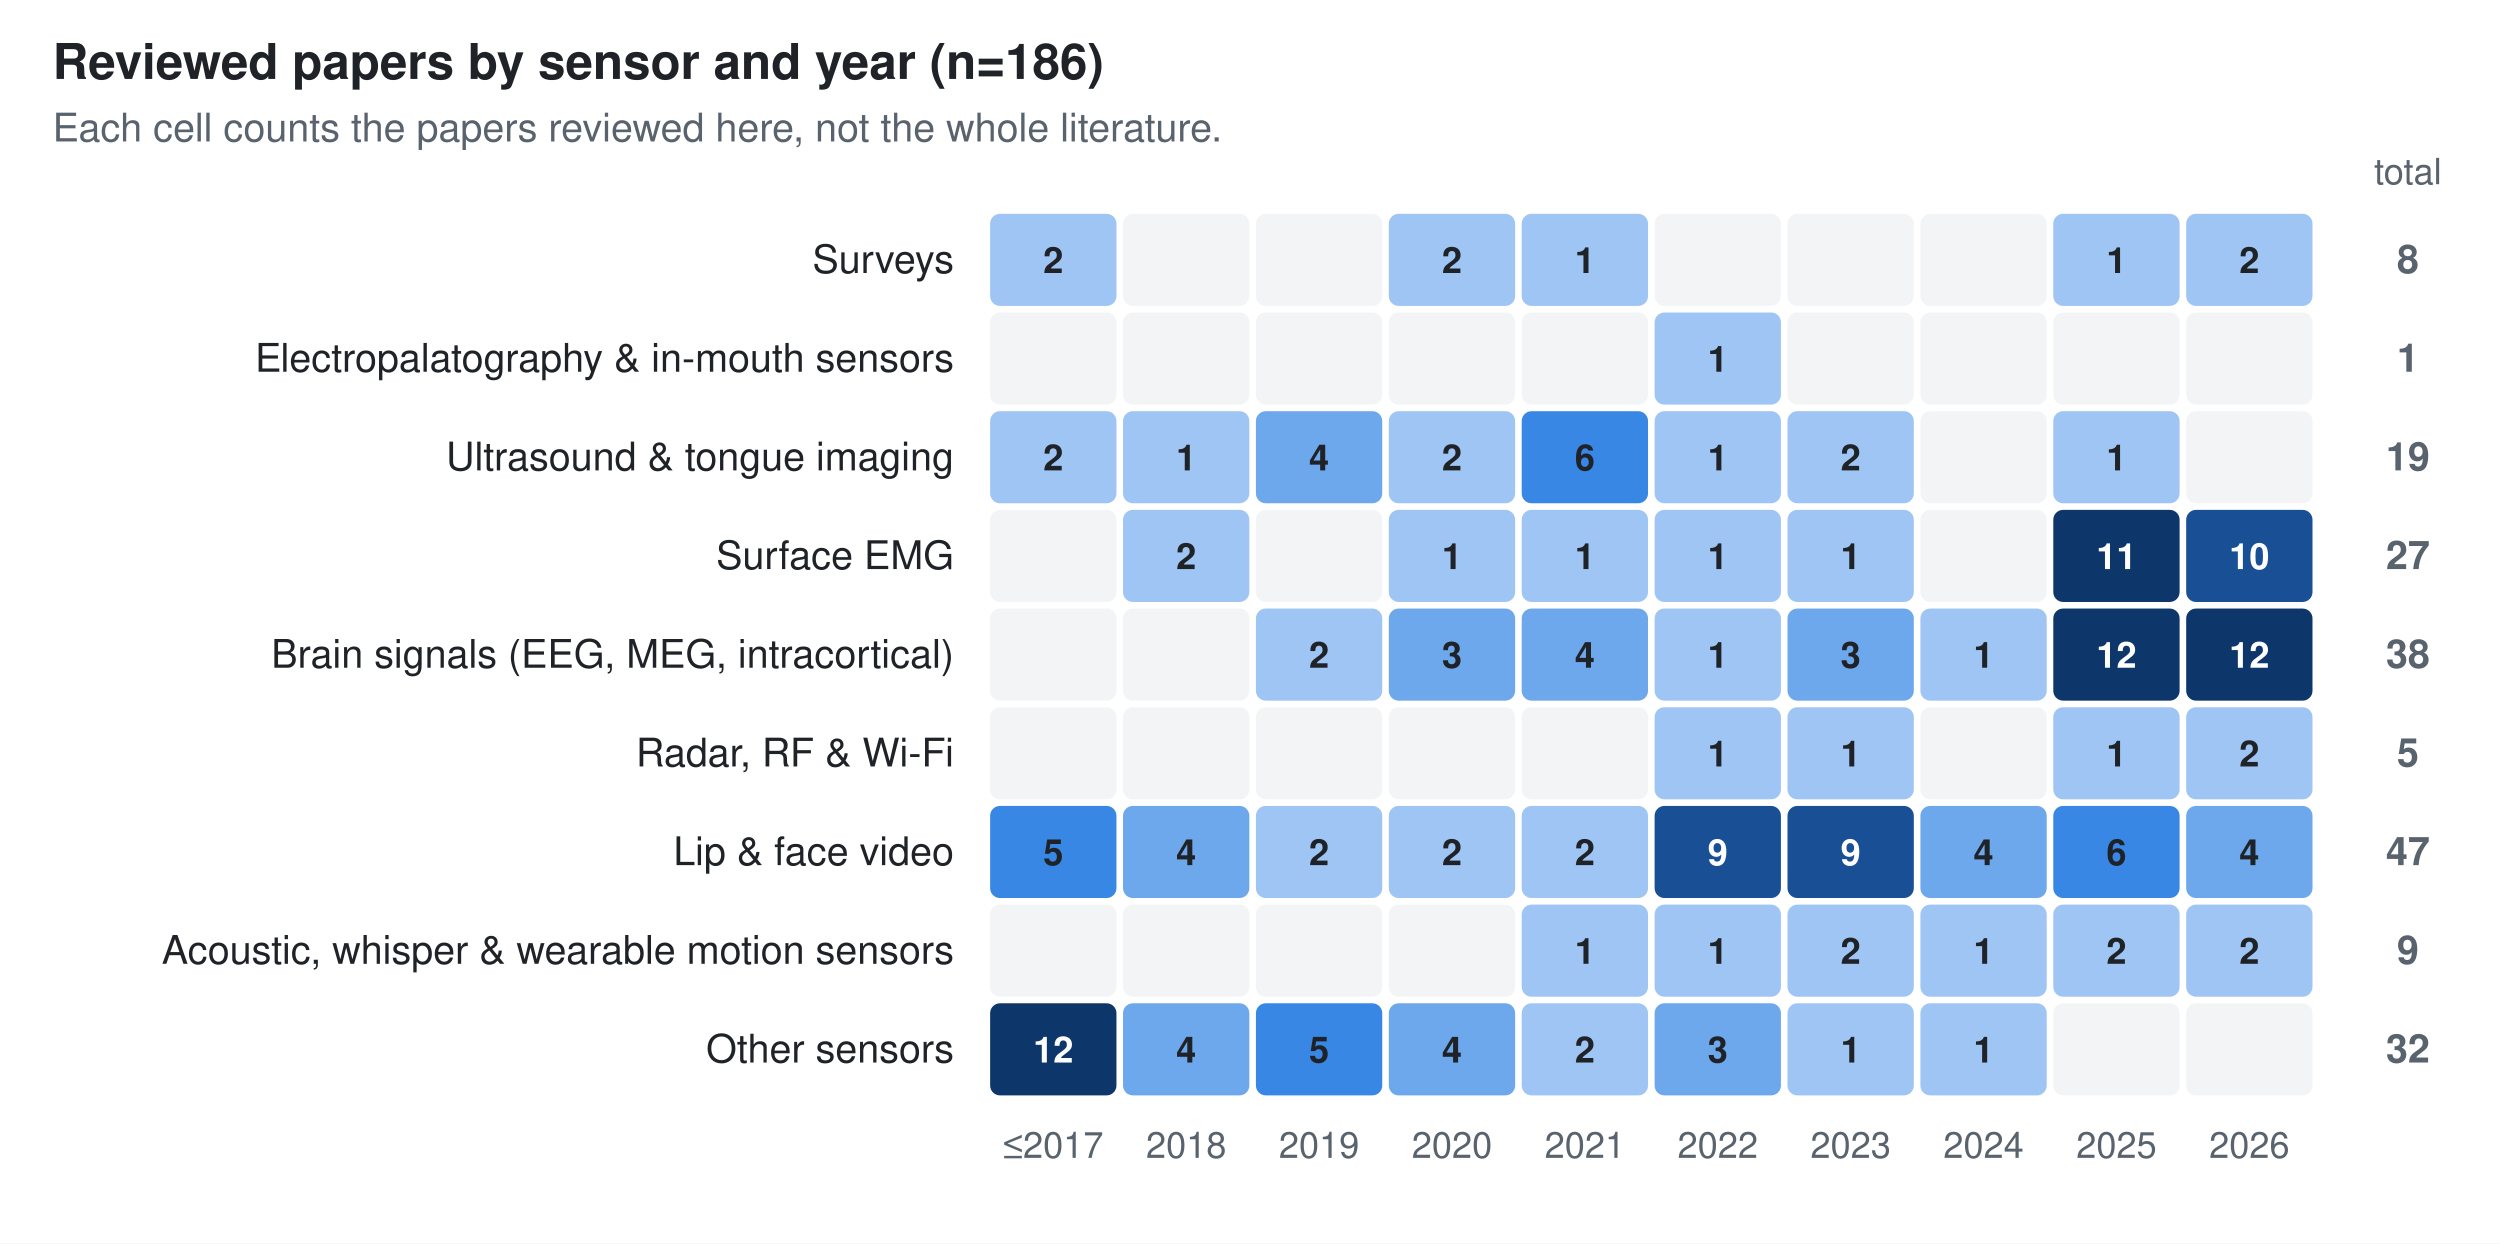
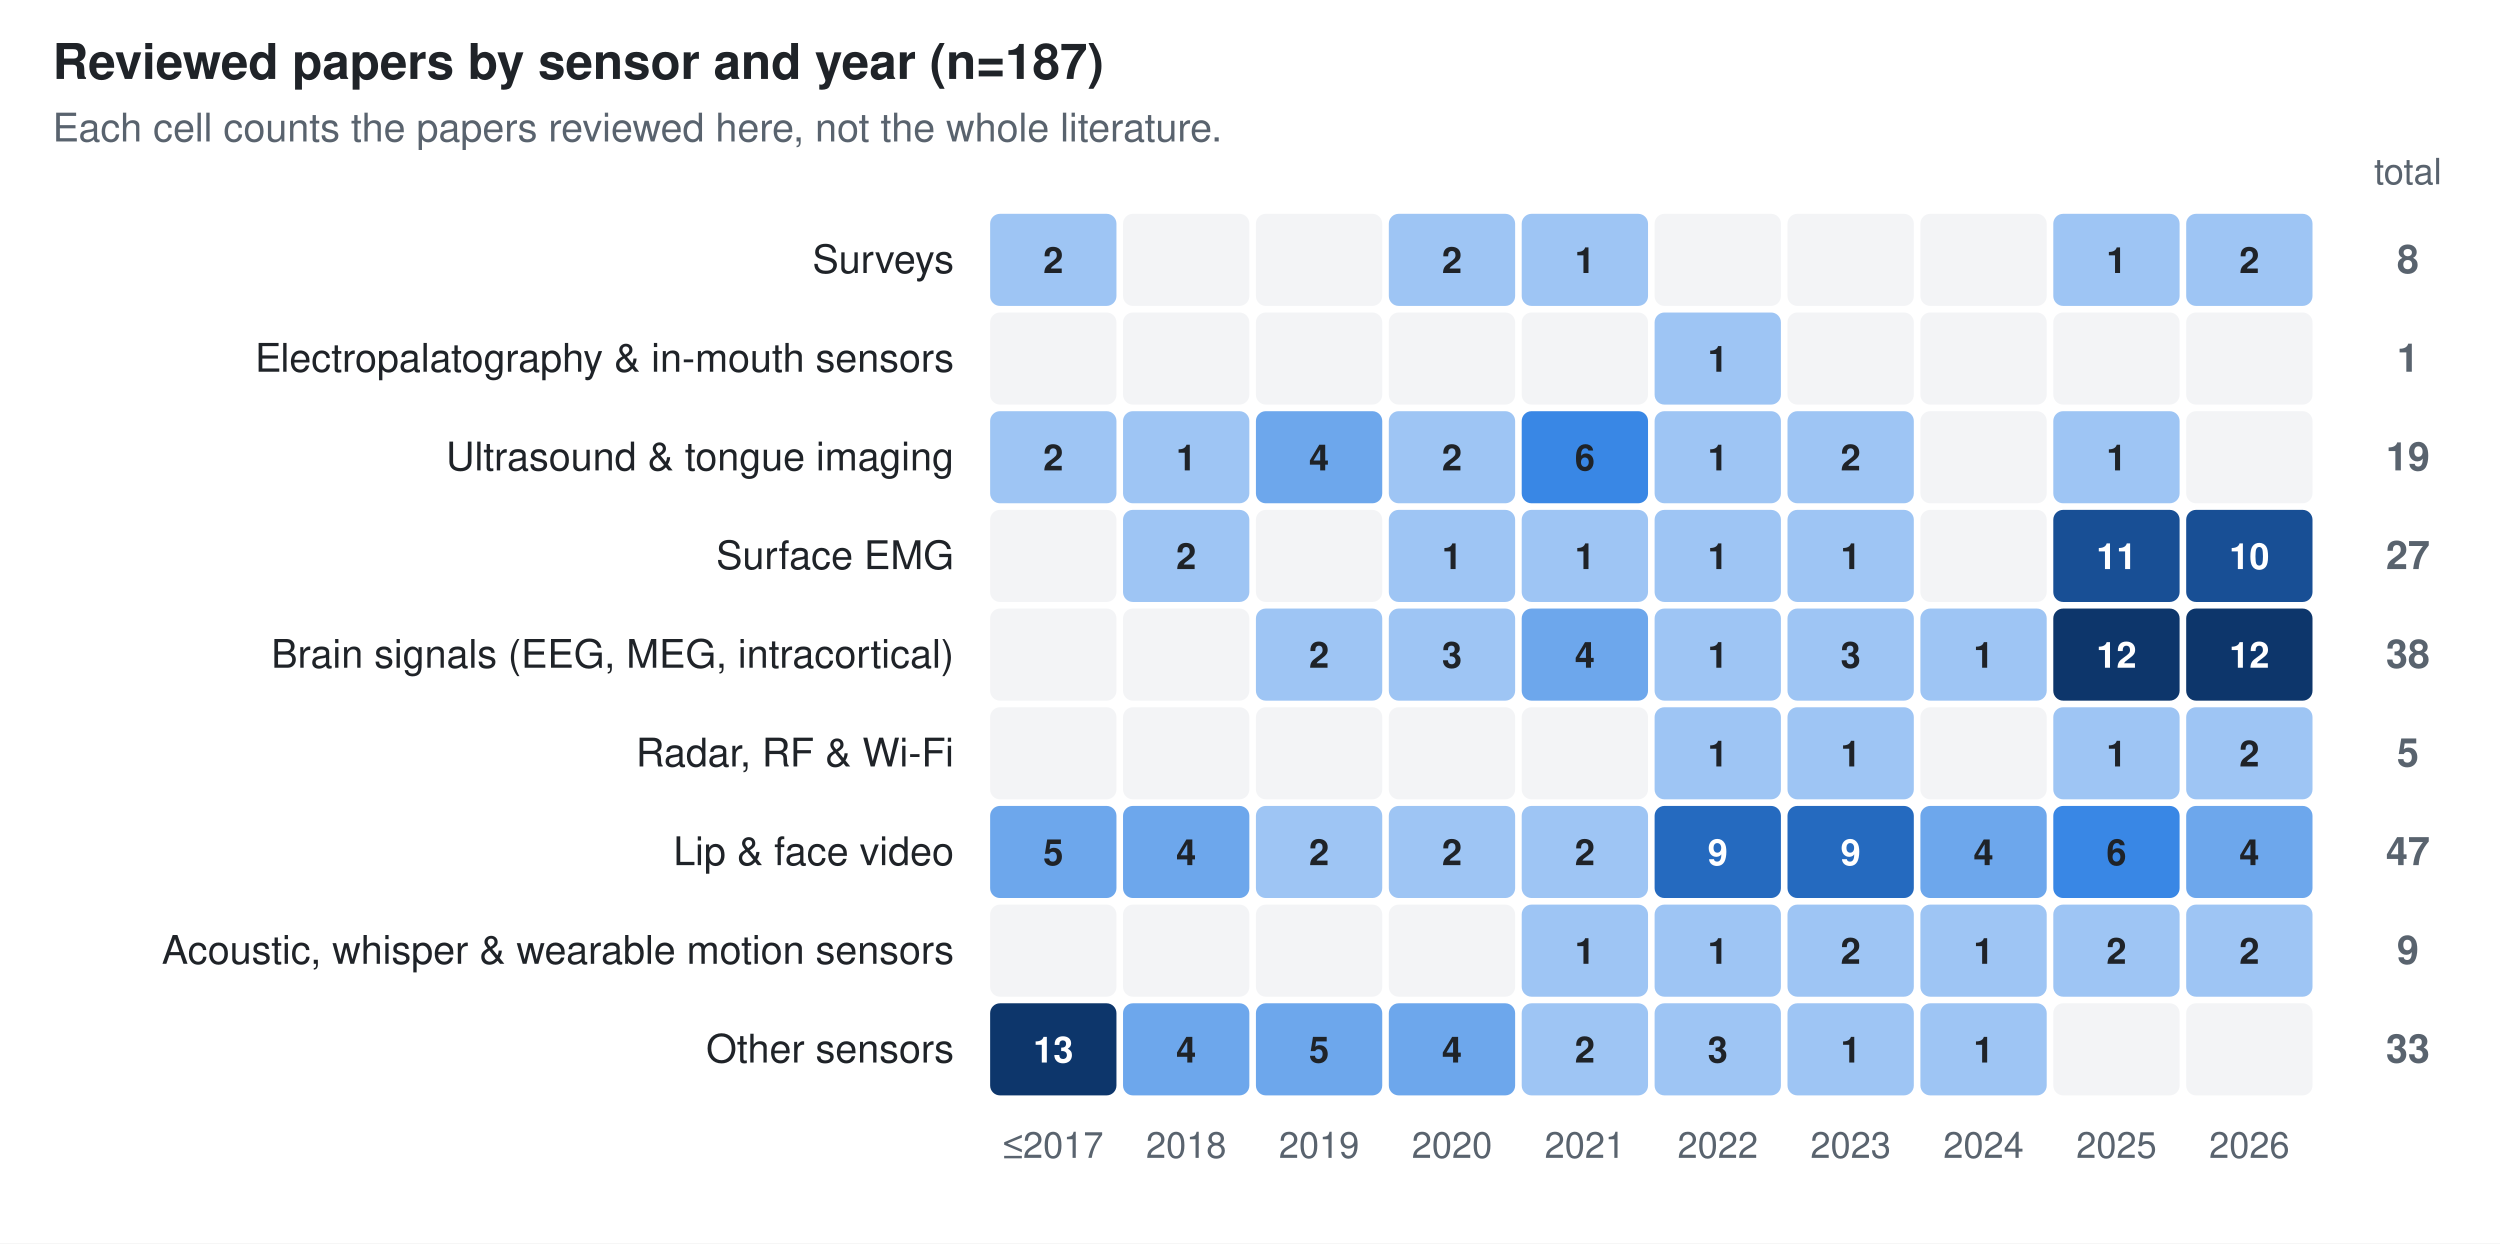
- <svg xmlns="http://www.w3.org/2000/svg" width="760" height="378" viewBox="0 0 760 378" font-family="-apple-system, BlinkMacSystemFont, 'Segoe UI', Helvetica, Arial, sans-serif" role="img" aria-label="Reviewed papers by sensor and year (n=186)">
+ <svg xmlns="http://www.w3.org/2000/svg" width="760" height="378" viewBox="0 0 760 378" font-family="-apple-system, BlinkMacSystemFont, 'Segoe UI', Helvetica, Arial, sans-serif" role="img" aria-label="Reviewed papers by sensor and year (n=187)">
  <rect width="760" height="378" fill="#ffffff" />
-   <text x="16.0" y="24.0" font-size="15" fill="#1f2328" text-anchor="start" font-weight="600">Reviewed papers by sensor and year (n=186)</text>
+   <text x="16.0" y="24.0" font-size="15" fill="#1f2328" text-anchor="start" font-weight="600">Reviewed papers by sensor and year (n=187)</text>
  <text x="16.0" y="43.0" font-size="12" fill="#59636e" text-anchor="start">Each cell counts the papers reviewed here, not the whole literature.</text>
  <text x="320.2" y="352.0" font-size="11" fill="#59636e" text-anchor="middle">≤2017</text>
  <text x="360.6" y="352.0" font-size="11" fill="#59636e" text-anchor="middle">2018</text>
  <text x="401.0" y="352.0" font-size="11" fill="#59636e" text-anchor="middle">2019</text>
  <text x="441.4" y="352.0" font-size="11" fill="#59636e" text-anchor="middle">2020</text>
  <text x="481.8" y="352.0" font-size="11" fill="#59636e" text-anchor="middle">2021</text>
  <text x="522.2" y="352.0" font-size="11" fill="#59636e" text-anchor="middle">2022</text>
  <text x="562.6" y="352.0" font-size="11" fill="#59636e" text-anchor="middle">2023</text>
  <text x="603.0" y="352.0" font-size="11" fill="#59636e" text-anchor="middle">2024</text>
  <text x="643.4" y="352.0" font-size="11" fill="#59636e" text-anchor="middle">2025</text>
  <text x="683.8" y="352.0" font-size="11" fill="#59636e" text-anchor="middle">2026</text>
  <text x="732.0" y="56.0" font-size="11" fill="#59636e" text-anchor="middle">total</text>
  <text x="290.0" y="83.0" font-size="12" fill="#1f2328" text-anchor="end">Surveys</text>
  <rect x="301.0" y="65.0" width="38.4" height="28.0" rx="3" fill="#9ec5f4" />
  <text x="320.2" y="83.0" font-size="11" fill="#1f2328" text-anchor="middle" font-weight="600">2</text>
  <rect x="341.4" y="65.0" width="38.4" height="28.0" rx="3" fill="#f3f4f6" />
  <rect x="381.8" y="65.0" width="38.4" height="28.0" rx="3" fill="#f3f4f6" />
  <rect x="422.2" y="65.0" width="38.4" height="28.0" rx="3" fill="#9ec5f4" />
  <text x="441.4" y="83.0" font-size="11" fill="#1f2328" text-anchor="middle" font-weight="600">2</text>
  <rect x="462.6" y="65.0" width="38.4" height="28.0" rx="3" fill="#9ec5f4" />
  <text x="481.8" y="83.0" font-size="11" fill="#1f2328" text-anchor="middle" font-weight="600">1</text>
  <rect x="503.0" y="65.0" width="38.4" height="28.0" rx="3" fill="#f3f4f6" />
  <rect x="543.4" y="65.0" width="38.4" height="28.0" rx="3" fill="#f3f4f6" />
  <rect x="583.8" y="65.0" width="38.4" height="28.0" rx="3" fill="#f3f4f6" />
  <rect x="624.2" y="65.0" width="38.4" height="28.0" rx="3" fill="#9ec5f4" />
  <text x="643.4" y="83.0" font-size="11" fill="#1f2328" text-anchor="middle" font-weight="600">1</text>
  <rect x="664.6" y="65.0" width="38.4" height="28.0" rx="3" fill="#9ec5f4" />
  <text x="683.8" y="83.0" font-size="11" fill="#1f2328" text-anchor="middle" font-weight="600">2</text>
  <text x="732.0" y="83.0" font-size="12" fill="#59636e" text-anchor="middle" font-weight="600">8</text>
  <text x="290.0" y="113.0" font-size="12" fill="#1f2328" text-anchor="end">Electropalatography &amp; in-mouth sensors</text>
  <rect x="301.0" y="95.0" width="38.4" height="28.0" rx="3" fill="#f3f4f6" />
  <rect x="341.4" y="95.0" width="38.4" height="28.0" rx="3" fill="#f3f4f6" />
  <rect x="381.8" y="95.0" width="38.4" height="28.0" rx="3" fill="#f3f4f6" />
  <rect x="422.2" y="95.0" width="38.4" height="28.0" rx="3" fill="#f3f4f6" />
  <rect x="462.6" y="95.0" width="38.4" height="28.0" rx="3" fill="#f3f4f6" />
  <rect x="503.0" y="95.0" width="38.4" height="28.0" rx="3" fill="#9ec5f4" />
  <text x="522.2" y="113.0" font-size="11" fill="#1f2328" text-anchor="middle" font-weight="600">1</text>
  <rect x="543.4" y="95.0" width="38.4" height="28.0" rx="3" fill="#f3f4f6" />
  <rect x="583.8" y="95.0" width="38.4" height="28.0" rx="3" fill="#f3f4f6" />
  <rect x="624.2" y="95.0" width="38.4" height="28.0" rx="3" fill="#f3f4f6" />
  <rect x="664.6" y="95.0" width="38.4" height="28.0" rx="3" fill="#f3f4f6" />
  <text x="732.0" y="113.0" font-size="12" fill="#59636e" text-anchor="middle" font-weight="600">1</text>
  <text x="290.0" y="143.0" font-size="12" fill="#1f2328" text-anchor="end">Ultrasound &amp; tongue imaging</text>
  <rect x="301.0" y="125.0" width="38.4" height="28.0" rx="3" fill="#9ec5f4" />
  <text x="320.2" y="143.0" font-size="11" fill="#1f2328" text-anchor="middle" font-weight="600">2</text>
  <rect x="341.4" y="125.0" width="38.4" height="28.0" rx="3" fill="#9ec5f4" />
  <text x="360.6" y="143.0" font-size="11" fill="#1f2328" text-anchor="middle" font-weight="600">1</text>
  <rect x="381.8" y="125.0" width="38.4" height="28.0" rx="3" fill="#6da7ec" />
  <text x="401.0" y="143.0" font-size="11" fill="#1f2328" text-anchor="middle" font-weight="600">4</text>
  <rect x="422.2" y="125.0" width="38.4" height="28.0" rx="3" fill="#9ec5f4" />
  <text x="441.4" y="143.0" font-size="11" fill="#1f2328" text-anchor="middle" font-weight="600">2</text>
  <rect x="462.6" y="125.0" width="38.4" height="28.0" rx="3" fill="#3987e5" />
  <text x="481.8" y="143.0" font-size="11" fill="#1f2328" text-anchor="middle" font-weight="600">6</text>
  <rect x="503.0" y="125.0" width="38.4" height="28.0" rx="3" fill="#9ec5f4" />
  <text x="522.2" y="143.0" font-size="11" fill="#1f2328" text-anchor="middle" font-weight="600">1</text>
  <rect x="543.4" y="125.0" width="38.4" height="28.0" rx="3" fill="#9ec5f4" />
  <text x="562.6" y="143.0" font-size="11" fill="#1f2328" text-anchor="middle" font-weight="600">2</text>
  <rect x="583.8" y="125.0" width="38.4" height="28.0" rx="3" fill="#f3f4f6" />
  <rect x="624.2" y="125.0" width="38.4" height="28.0" rx="3" fill="#9ec5f4" />
  <text x="643.4" y="143.0" font-size="11" fill="#1f2328" text-anchor="middle" font-weight="600">1</text>
  <rect x="664.6" y="125.0" width="38.4" height="28.0" rx="3" fill="#f3f4f6" />
  <text x="732.0" y="143.0" font-size="12" fill="#59636e" text-anchor="middle" font-weight="600">19</text>
  <text x="290.0" y="173.0" font-size="12" fill="#1f2328" text-anchor="end">Surface EMG</text>
  <rect x="301.0" y="155.0" width="38.4" height="28.0" rx="3" fill="#f3f4f6" />
  <rect x="341.4" y="155.0" width="38.4" height="28.0" rx="3" fill="#9ec5f4" />
  <text x="360.6" y="173.0" font-size="11" fill="#1f2328" text-anchor="middle" font-weight="600">2</text>
  <rect x="381.8" y="155.0" width="38.4" height="28.0" rx="3" fill="#f3f4f6" />
  <rect x="422.2" y="155.0" width="38.4" height="28.0" rx="3" fill="#9ec5f4" />
  <text x="441.4" y="173.0" font-size="11" fill="#1f2328" text-anchor="middle" font-weight="600">1</text>
  <rect x="462.6" y="155.0" width="38.4" height="28.0" rx="3" fill="#9ec5f4" />
  <text x="481.8" y="173.0" font-size="11" fill="#1f2328" text-anchor="middle" font-weight="600">1</text>
  <rect x="503.0" y="155.0" width="38.4" height="28.0" rx="3" fill="#9ec5f4" />
  <text x="522.2" y="173.0" font-size="11" fill="#1f2328" text-anchor="middle" font-weight="600">1</text>
  <rect x="543.4" y="155.0" width="38.4" height="28.0" rx="3" fill="#9ec5f4" />
  <text x="562.6" y="173.0" font-size="11" fill="#1f2328" text-anchor="middle" font-weight="600">1</text>
  <rect x="583.8" y="155.0" width="38.4" height="28.0" rx="3" fill="#f3f4f6" />
-   <rect x="624.2" y="155.0" width="38.4" height="28.0" rx="3" fill="#0d366b" />
+   <rect x="624.2" y="155.0" width="38.4" height="28.0" rx="3" fill="#184f95" />
  <text x="643.4" y="173.0" font-size="11" fill="#ffffff" text-anchor="middle" font-weight="600">11</text>
  <rect x="664.6" y="155.0" width="38.4" height="28.0" rx="3" fill="#184f95" />
  <text x="683.8" y="173.0" font-size="11" fill="#ffffff" text-anchor="middle" font-weight="600">10</text>
  <text x="732.0" y="173.0" font-size="12" fill="#59636e" text-anchor="middle" font-weight="600">27</text>
  <text x="290.0" y="203.0" font-size="12" fill="#1f2328" text-anchor="end">Brain signals (EEG, MEG, intracortical)</text>
  <rect x="301.0" y="185.0" width="38.4" height="28.0" rx="3" fill="#f3f4f6" />
  <rect x="341.4" y="185.0" width="38.4" height="28.0" rx="3" fill="#f3f4f6" />
  <rect x="381.8" y="185.0" width="38.4" height="28.0" rx="3" fill="#9ec5f4" />
  <text x="401.0" y="203.0" font-size="11" fill="#1f2328" text-anchor="middle" font-weight="600">2</text>
-   <rect x="422.2" y="185.0" width="38.4" height="28.0" rx="3" fill="#6da7ec" />
+   <rect x="422.2" y="185.0" width="38.4" height="28.0" rx="3" fill="#9ec5f4" />
  <text x="441.4" y="203.0" font-size="11" fill="#1f2328" text-anchor="middle" font-weight="600">3</text>
  <rect x="462.6" y="185.0" width="38.4" height="28.0" rx="3" fill="#6da7ec" />
  <text x="481.8" y="203.0" font-size="11" fill="#1f2328" text-anchor="middle" font-weight="600">4</text>
  <rect x="503.0" y="185.0" width="38.4" height="28.0" rx="3" fill="#9ec5f4" />
  <text x="522.2" y="203.0" font-size="11" fill="#1f2328" text-anchor="middle" font-weight="600">1</text>
-   <rect x="543.4" y="185.0" width="38.4" height="28.0" rx="3" fill="#6da7ec" />
+   <rect x="543.4" y="185.0" width="38.4" height="28.0" rx="3" fill="#9ec5f4" />
  <text x="562.6" y="203.0" font-size="11" fill="#1f2328" text-anchor="middle" font-weight="600">3</text>
  <rect x="583.8" y="185.0" width="38.4" height="28.0" rx="3" fill="#9ec5f4" />
  <text x="603.0" y="203.0" font-size="11" fill="#1f2328" text-anchor="middle" font-weight="600">1</text>
  <rect x="624.2" y="185.0" width="38.4" height="28.0" rx="3" fill="#0d366b" />
  <text x="643.4" y="203.0" font-size="11" fill="#ffffff" text-anchor="middle" font-weight="600">12</text>
  <rect x="664.6" y="185.0" width="38.4" height="28.0" rx="3" fill="#0d366b" />
  <text x="683.8" y="203.0" font-size="11" fill="#ffffff" text-anchor="middle" font-weight="600">12</text>
  <text x="732.0" y="203.0" font-size="12" fill="#59636e" text-anchor="middle" font-weight="600">38</text>
  <text x="290.0" y="233.0" font-size="12" fill="#1f2328" text-anchor="end">Radar, RF &amp; Wi-Fi</text>
  <rect x="301.0" y="215.0" width="38.4" height="28.0" rx="3" fill="#f3f4f6" />
  <rect x="341.4" y="215.0" width="38.4" height="28.0" rx="3" fill="#f3f4f6" />
  <rect x="381.8" y="215.0" width="38.4" height="28.0" rx="3" fill="#f3f4f6" />
  <rect x="422.2" y="215.0" width="38.4" height="28.0" rx="3" fill="#f3f4f6" />
  <rect x="462.6" y="215.0" width="38.4" height="28.0" rx="3" fill="#f3f4f6" />
  <rect x="503.0" y="215.0" width="38.4" height="28.0" rx="3" fill="#9ec5f4" />
  <text x="522.2" y="233.0" font-size="11" fill="#1f2328" text-anchor="middle" font-weight="600">1</text>
  <rect x="543.4" y="215.0" width="38.4" height="28.0" rx="3" fill="#9ec5f4" />
  <text x="562.6" y="233.0" font-size="11" fill="#1f2328" text-anchor="middle" font-weight="600">1</text>
  <rect x="583.8" y="215.0" width="38.4" height="28.0" rx="3" fill="#f3f4f6" />
  <rect x="624.2" y="215.0" width="38.4" height="28.0" rx="3" fill="#9ec5f4" />
  <text x="643.4" y="233.0" font-size="11" fill="#1f2328" text-anchor="middle" font-weight="600">1</text>
  <rect x="664.6" y="215.0" width="38.4" height="28.0" rx="3" fill="#9ec5f4" />
  <text x="683.8" y="233.0" font-size="11" fill="#1f2328" text-anchor="middle" font-weight="600">2</text>
  <text x="732.0" y="233.0" font-size="12" fill="#59636e" text-anchor="middle" font-weight="600">5</text>
  <text x="290.0" y="263.0" font-size="12" fill="#1f2328" text-anchor="end">Lip &amp; face video</text>
-   <rect x="301.0" y="245.0" width="38.4" height="28.0" rx="3" fill="#3987e5" />
+   <rect x="301.0" y="245.0" width="38.4" height="28.0" rx="3" fill="#6da7ec" />
  <text x="320.2" y="263.0" font-size="11" fill="#1f2328" text-anchor="middle" font-weight="600">5</text>
  <rect x="341.4" y="245.0" width="38.4" height="28.0" rx="3" fill="#6da7ec" />
  <text x="360.6" y="263.0" font-size="11" fill="#1f2328" text-anchor="middle" font-weight="600">4</text>
  <rect x="381.8" y="245.0" width="38.4" height="28.0" rx="3" fill="#9ec5f4" />
  <text x="401.0" y="263.0" font-size="11" fill="#1f2328" text-anchor="middle" font-weight="600">2</text>
  <rect x="422.2" y="245.0" width="38.4" height="28.0" rx="3" fill="#9ec5f4" />
  <text x="441.4" y="263.0" font-size="11" fill="#1f2328" text-anchor="middle" font-weight="600">2</text>
  <rect x="462.6" y="245.0" width="38.4" height="28.0" rx="3" fill="#9ec5f4" />
  <text x="481.8" y="263.0" font-size="11" fill="#1f2328" text-anchor="middle" font-weight="600">2</text>
-   <rect x="503.0" y="245.0" width="38.4" height="28.0" rx="3" fill="#184f95" />
+   <rect x="503.0" y="245.0" width="38.4" height="28.0" rx="3" fill="#256abf" />
  <text x="522.2" y="263.0" font-size="11" fill="#ffffff" text-anchor="middle" font-weight="600">9</text>
-   <rect x="543.4" y="245.0" width="38.4" height="28.0" rx="3" fill="#184f95" />
+   <rect x="543.4" y="245.0" width="38.4" height="28.0" rx="3" fill="#256abf" />
  <text x="562.6" y="263.0" font-size="11" fill="#ffffff" text-anchor="middle" font-weight="600">9</text>
  <rect x="583.8" y="245.0" width="38.4" height="28.0" rx="3" fill="#6da7ec" />
  <text x="603.0" y="263.0" font-size="11" fill="#1f2328" text-anchor="middle" font-weight="600">4</text>
  <rect x="624.2" y="245.0" width="38.4" height="28.0" rx="3" fill="#3987e5" />
  <text x="643.4" y="263.0" font-size="11" fill="#1f2328" text-anchor="middle" font-weight="600">6</text>
  <rect x="664.6" y="245.0" width="38.4" height="28.0" rx="3" fill="#6da7ec" />
  <text x="683.8" y="263.0" font-size="11" fill="#1f2328" text-anchor="middle" font-weight="600">4</text>
  <text x="732.0" y="263.0" font-size="12" fill="#59636e" text-anchor="middle" font-weight="600">47</text>
  <text x="290.0" y="293.0" font-size="12" fill="#1f2328" text-anchor="end">Acoustic, whisper &amp; wearable motion sensors</text>
  <rect x="301.0" y="275.0" width="38.4" height="28.0" rx="3" fill="#f3f4f6" />
  <rect x="341.4" y="275.0" width="38.4" height="28.0" rx="3" fill="#f3f4f6" />
  <rect x="381.8" y="275.0" width="38.4" height="28.0" rx="3" fill="#f3f4f6" />
  <rect x="422.2" y="275.0" width="38.4" height="28.0" rx="3" fill="#f3f4f6" />
  <rect x="462.6" y="275.0" width="38.4" height="28.0" rx="3" fill="#9ec5f4" />
  <text x="481.8" y="293.0" font-size="11" fill="#1f2328" text-anchor="middle" font-weight="600">1</text>
  <rect x="503.0" y="275.0" width="38.4" height="28.0" rx="3" fill="#9ec5f4" />
  <text x="522.2" y="293.0" font-size="11" fill="#1f2328" text-anchor="middle" font-weight="600">1</text>
  <rect x="543.4" y="275.0" width="38.4" height="28.0" rx="3" fill="#9ec5f4" />
  <text x="562.6" y="293.0" font-size="11" fill="#1f2328" text-anchor="middle" font-weight="600">2</text>
  <rect x="583.8" y="275.0" width="38.4" height="28.0" rx="3" fill="#9ec5f4" />
  <text x="603.0" y="293.0" font-size="11" fill="#1f2328" text-anchor="middle" font-weight="600">1</text>
  <rect x="624.2" y="275.0" width="38.4" height="28.0" rx="3" fill="#9ec5f4" />
  <text x="643.4" y="293.0" font-size="11" fill="#1f2328" text-anchor="middle" font-weight="600">2</text>
  <rect x="664.6" y="275.0" width="38.4" height="28.0" rx="3" fill="#9ec5f4" />
  <text x="683.8" y="293.0" font-size="11" fill="#1f2328" text-anchor="middle" font-weight="600">2</text>
  <text x="732.0" y="293.0" font-size="12" fill="#59636e" text-anchor="middle" font-weight="600">9</text>
  <text x="290.0" y="323.0" font-size="12" fill="#1f2328" text-anchor="end">Other sensors</text>
  <rect x="301.0" y="305.0" width="38.4" height="28.0" rx="3" fill="#0d366b" />
-   <text x="320.2" y="323.0" font-size="11" fill="#ffffff" text-anchor="middle" font-weight="600">12</text>
+   <text x="320.2" y="323.0" font-size="11" fill="#ffffff" text-anchor="middle" font-weight="600">13</text>
  <rect x="341.4" y="305.0" width="38.4" height="28.0" rx="3" fill="#6da7ec" />
  <text x="360.6" y="323.0" font-size="11" fill="#1f2328" text-anchor="middle" font-weight="600">4</text>
-   <rect x="381.8" y="305.0" width="38.4" height="28.0" rx="3" fill="#3987e5" />
+   <rect x="381.8" y="305.0" width="38.4" height="28.0" rx="3" fill="#6da7ec" />
  <text x="401.0" y="323.0" font-size="11" fill="#1f2328" text-anchor="middle" font-weight="600">5</text>
  <rect x="422.2" y="305.0" width="38.4" height="28.0" rx="3" fill="#6da7ec" />
  <text x="441.4" y="323.0" font-size="11" fill="#1f2328" text-anchor="middle" font-weight="600">4</text>
  <rect x="462.6" y="305.0" width="38.4" height="28.0" rx="3" fill="#9ec5f4" />
  <text x="481.8" y="323.0" font-size="11" fill="#1f2328" text-anchor="middle" font-weight="600">2</text>
-   <rect x="503.0" y="305.0" width="38.4" height="28.0" rx="3" fill="#6da7ec" />
+   <rect x="503.0" y="305.0" width="38.4" height="28.0" rx="3" fill="#9ec5f4" />
  <text x="522.2" y="323.0" font-size="11" fill="#1f2328" text-anchor="middle" font-weight="600">3</text>
  <rect x="543.4" y="305.0" width="38.4" height="28.0" rx="3" fill="#9ec5f4" />
  <text x="562.6" y="323.0" font-size="11" fill="#1f2328" text-anchor="middle" font-weight="600">1</text>
  <rect x="583.8" y="305.0" width="38.4" height="28.0" rx="3" fill="#9ec5f4" />
  <text x="603.0" y="323.0" font-size="11" fill="#1f2328" text-anchor="middle" font-weight="600">1</text>
  <rect x="624.2" y="305.0" width="38.4" height="28.0" rx="3" fill="#f3f4f6" />
  <rect x="664.6" y="305.0" width="38.4" height="28.0" rx="3" fill="#f3f4f6" />
-   <text x="732.0" y="323.0" font-size="12" fill="#59636e" text-anchor="middle" font-weight="600">32</text>
+   <text x="732.0" y="323.0" font-size="12" fill="#59636e" text-anchor="middle" font-weight="600">33</text>
</svg>
